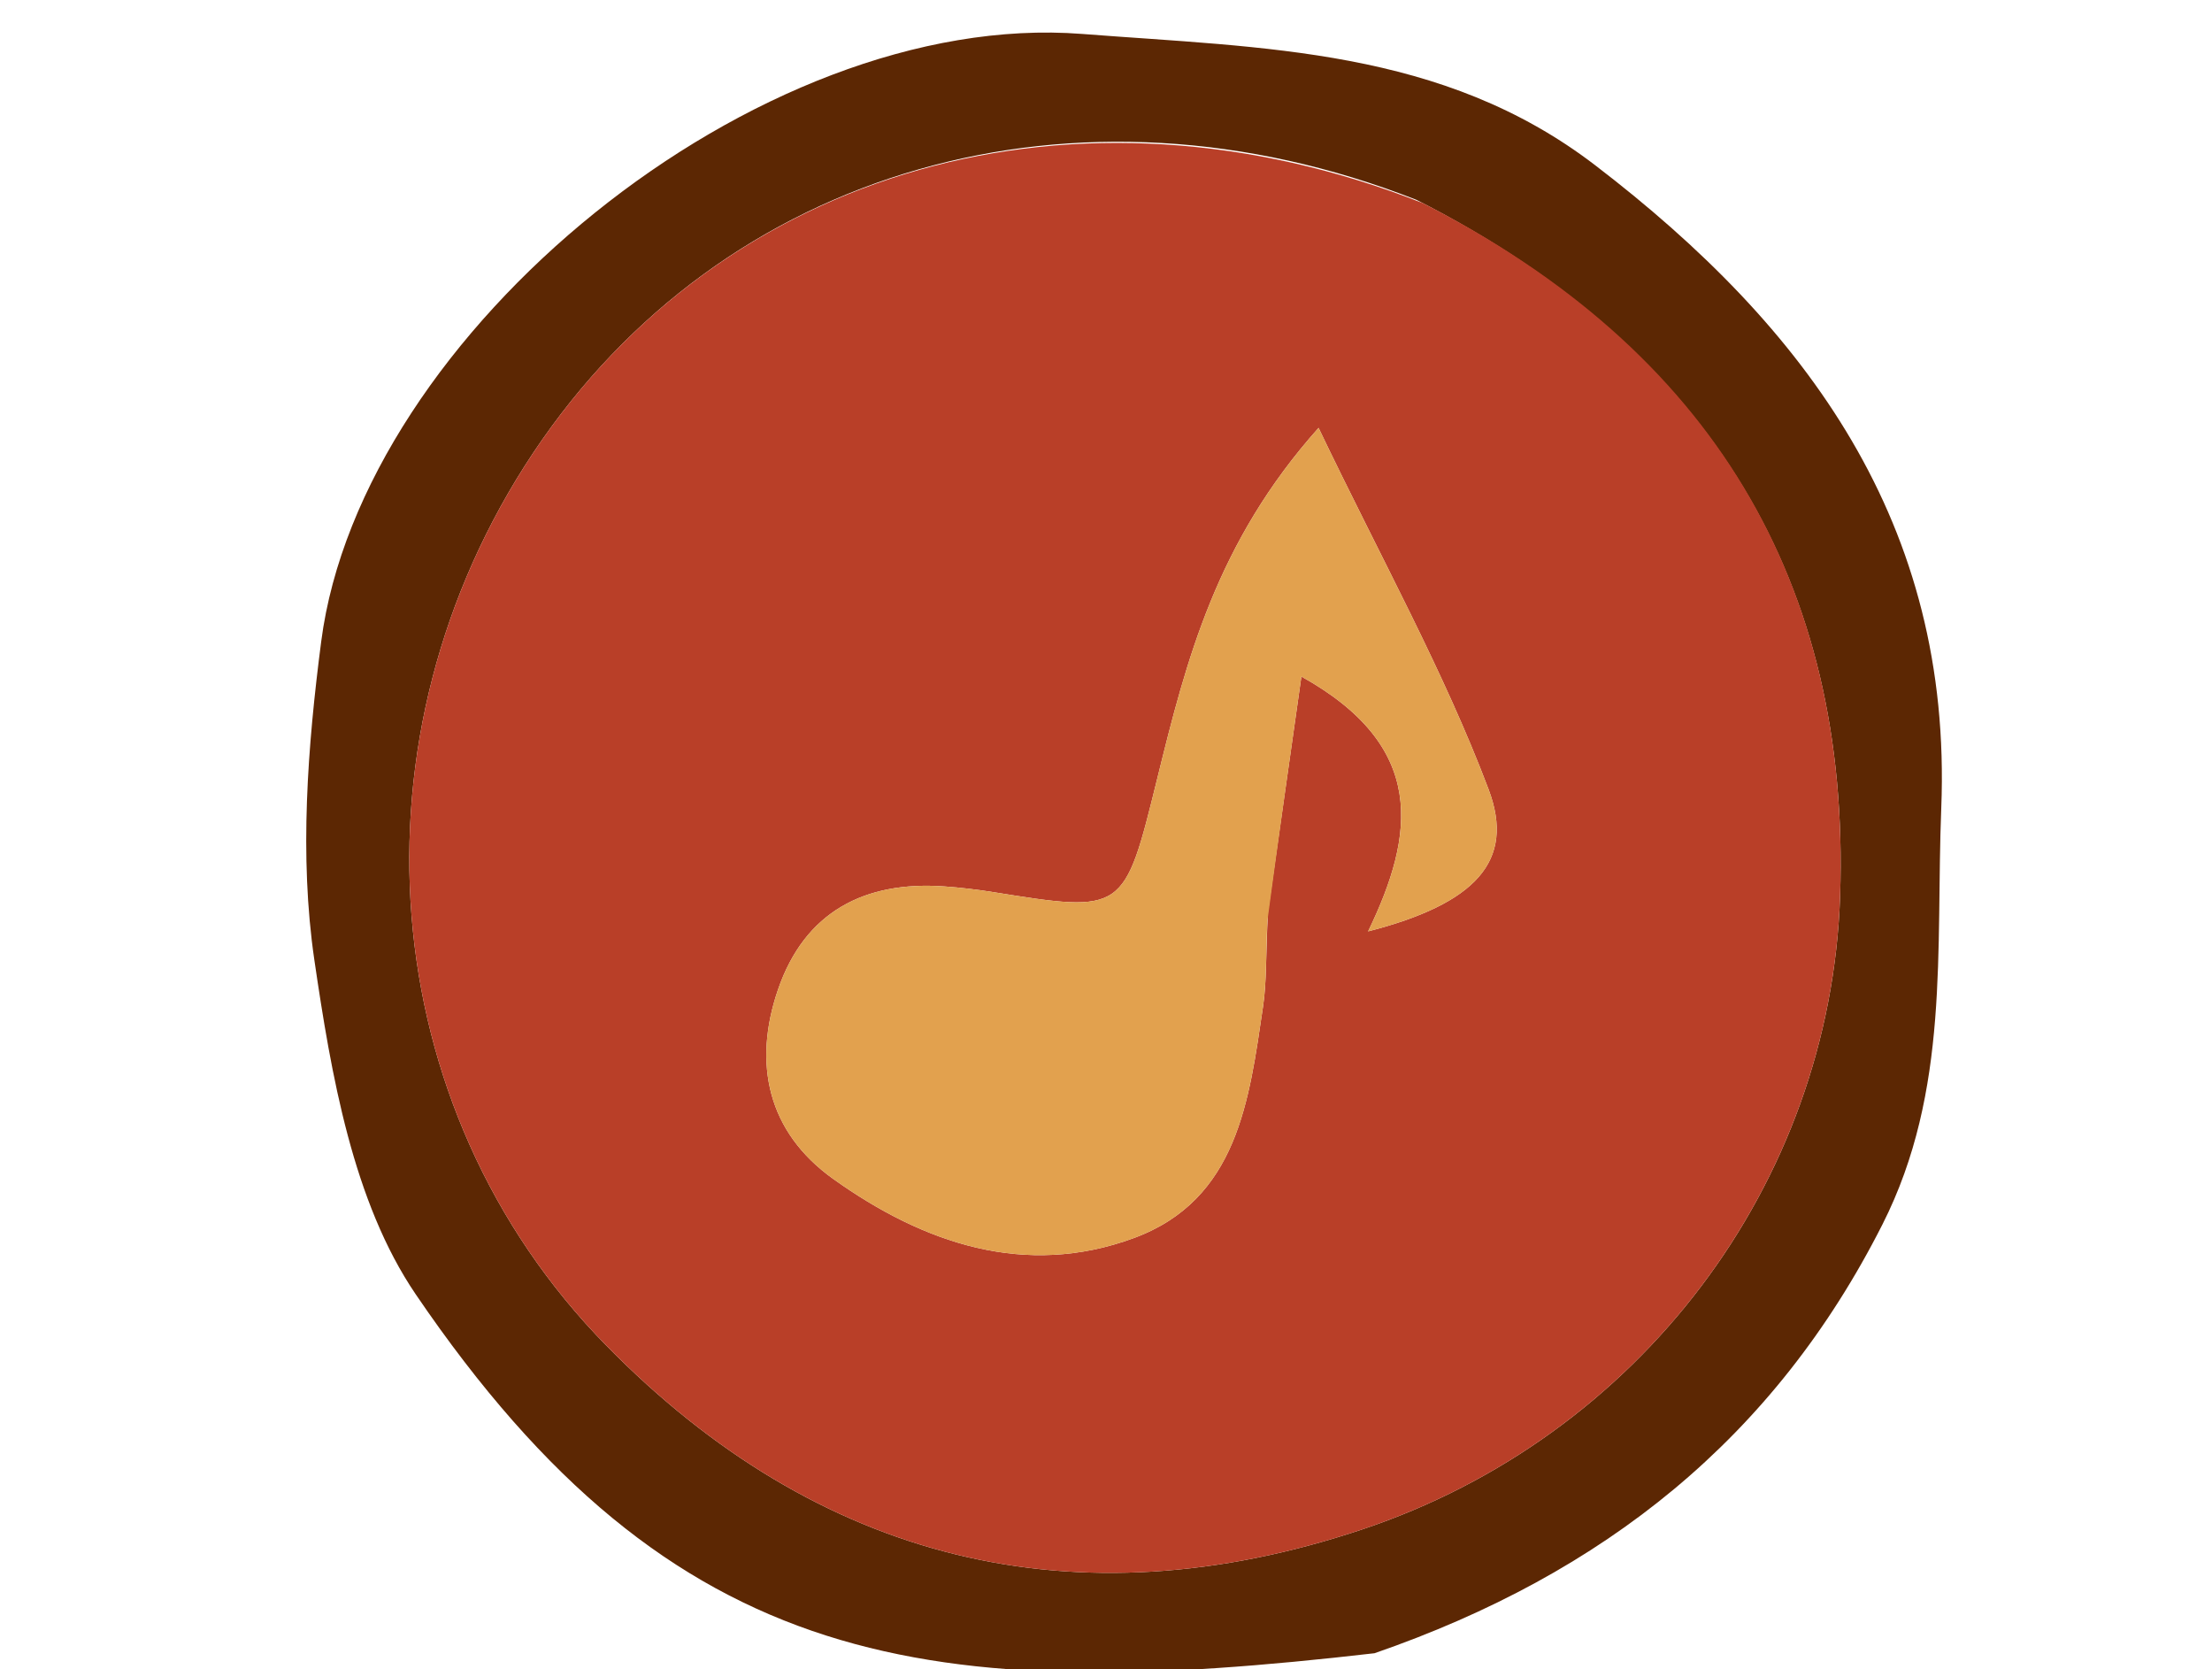
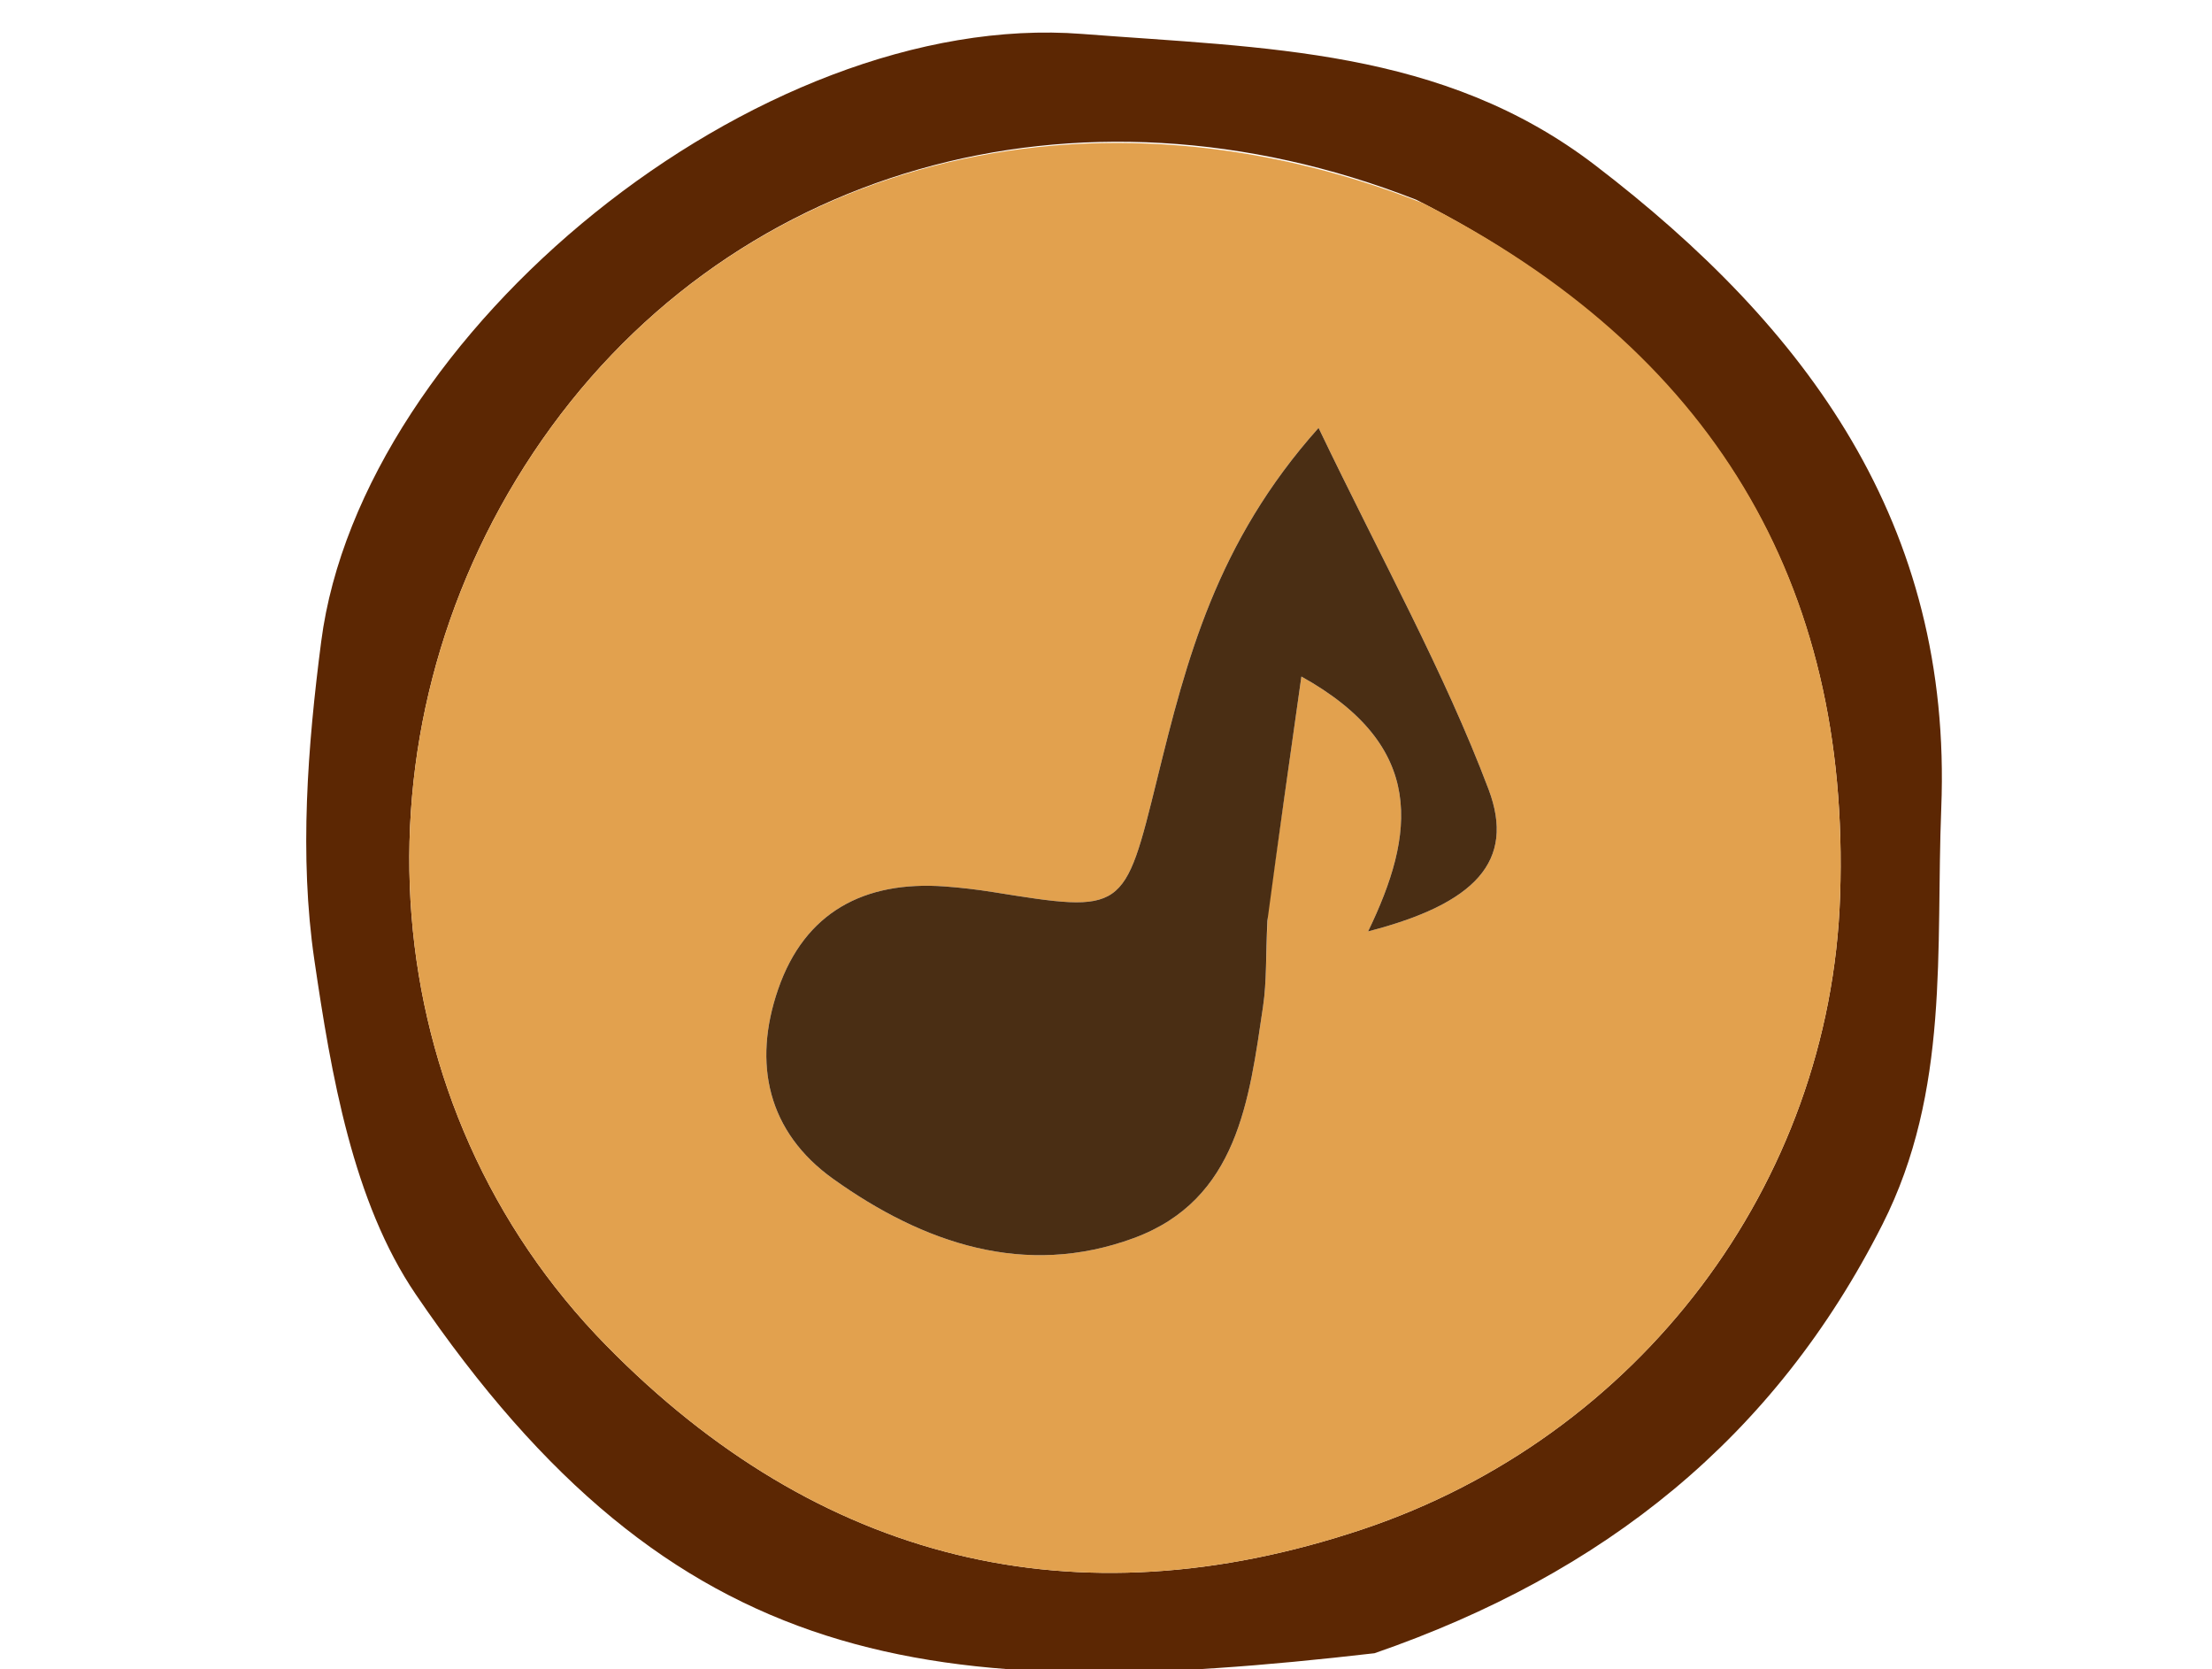
<svg xmlns="http://www.w3.org/2000/svg" version="1.1" id="Layer_1" x="0px" y="0px" width="100%" viewBox="0 0 114 86" enable-background="new 0 0 114 86" xml:space="preserve">
  <path fill="#5C2703" opacity="1" stroke="none" d=" M70.84,85.189   C48.007,87.822 34.749,86.281 21.426,66.695   C18.186,61.932 17.066,55.368 16.199,49.453   C15.416,44.111 15.852,38.464 16.554,33.055   C18.614,17.179 39.045,0.45 55.775,1.749   C65.181,2.479 74.332,2.483 82.202,8.508   C93.129,16.871 100.629,27.002 100.047,41.639   C99.758,48.915 100.507,56.197 97.014,63.097   C91.451,74.084 82.686,81.091 70.84,85.189  M72.998,10.297   C55.477,3.423 37.26,8.644 27.475,23.343   C17.799,37.878 19.179,57.051 31.265,69.352   C42.162,80.442 55.372,83.764 70.196,78.812   C84.439,74.054 94.338,61.055 94.834,46.16   C95.372,29.988 88.192,18.039 72.998,10.297  z" />
-   <path fill="#B93F28" opacity="1" stroke="none" d=" M73.338,10.472   C88.192,18.039 95.372,29.988 94.834,46.16   C94.338,61.055 84.439,74.054 70.196,78.812   C55.372,83.764 42.162,80.442 31.265,69.352   C19.179,57.051 17.799,37.878 27.475,23.343   C37.26,8.644 55.477,3.423 73.338,10.472  M65.347,46.996   C65.901,43.093 66.455,39.189 67.07,34.861   C73.553,38.47 72.923,42.999 70.508,47.994   C76.017,46.574 78.119,44.385 76.716,40.672   C74.416,34.588 71.213,28.845 67.955,22.049   C62.682,27.951 61.143,34.021 59.646,40.097   C57.932,47.053 57.957,47.055 51.153,45.964   C50.334,45.833 49.506,45.737 48.679,45.677   C44.55,45.381 41.476,46.992 40.102,50.976   C38.783,54.8 39.557,58.332 42.946,60.752   C47.598,64.073 52.836,65.863 58.436,63.796   C63.794,61.819 64.381,56.68 65.093,51.867   C65.287,50.559 65.231,49.215 65.347,46.996  z" />
-   <path fill="#E2A14E" opacity="1" stroke="none" d=" M65.319,47.442   C65.231,49.215 65.287,50.559 65.093,51.867   C64.381,56.68 63.794,61.819 58.436,63.796   C52.836,65.863 47.598,64.073 42.946,60.752   C39.557,58.332 38.783,54.8 40.102,50.976   C41.476,46.992 44.55,45.381 48.679,45.677   C49.506,45.737 50.334,45.833 51.153,45.964   C57.957,47.055 57.932,47.053 59.646,40.097   C61.143,34.021 62.682,27.951 67.955,22.049   C71.213,28.845 74.416,34.588 76.716,40.672   C78.119,44.385 76.017,46.574 70.508,47.994   C72.923,42.999 73.553,38.47 67.07,34.861   C66.455,39.189 65.901,43.093 65.319,47.442  z" />
+   <path fill="#E2A14E" opacity="1" stroke="none" d=" M73.338,10.472   C88.192,18.039 95.372,29.988 94.834,46.16   C94.338,61.055 84.439,74.054 70.196,78.812   C55.372,83.764 42.162,80.442 31.265,69.352   C19.179,57.051 17.799,37.878 27.475,23.343   C37.26,8.644 55.477,3.423 73.338,10.472  M65.347,46.996   C65.901,43.093 66.455,39.189 67.07,34.861   C73.553,38.47 72.923,42.999 70.508,47.994   C76.017,46.574 78.119,44.385 76.716,40.672   C74.416,34.588 71.213,28.845 67.955,22.049   C62.682,27.951 61.143,34.021 59.646,40.097   C57.932,47.053 57.957,47.055 51.153,45.964   C50.334,45.833 49.506,45.737 48.679,45.677   C44.55,45.381 41.476,46.992 40.102,50.976   C38.783,54.8 39.557,58.332 42.946,60.752   C47.598,64.073 52.836,65.863 58.436,63.796   C63.794,61.819 64.381,56.68 65.093,51.867   C65.287,50.559 65.231,49.215 65.347,46.996  z" />
+   <path fill="#4a2e14" opacity="1" stroke="none" d=" M65.319,47.442   C65.231,49.215 65.287,50.559 65.093,51.867   C64.381,56.68 63.794,61.819 58.436,63.796   C52.836,65.863 47.598,64.073 42.946,60.752   C39.557,58.332 38.783,54.8 40.102,50.976   C41.476,46.992 44.55,45.381 48.679,45.677   C49.506,45.737 50.334,45.833 51.153,45.964   C57.957,47.055 57.932,47.053 59.646,40.097   C61.143,34.021 62.682,27.951 67.955,22.049   C71.213,28.845 74.416,34.588 76.716,40.672   C78.119,44.385 76.017,46.574 70.508,47.994   C72.923,42.999 73.553,38.47 67.07,34.861   C66.455,39.189 65.901,43.093 65.319,47.442  z" />
</svg>
